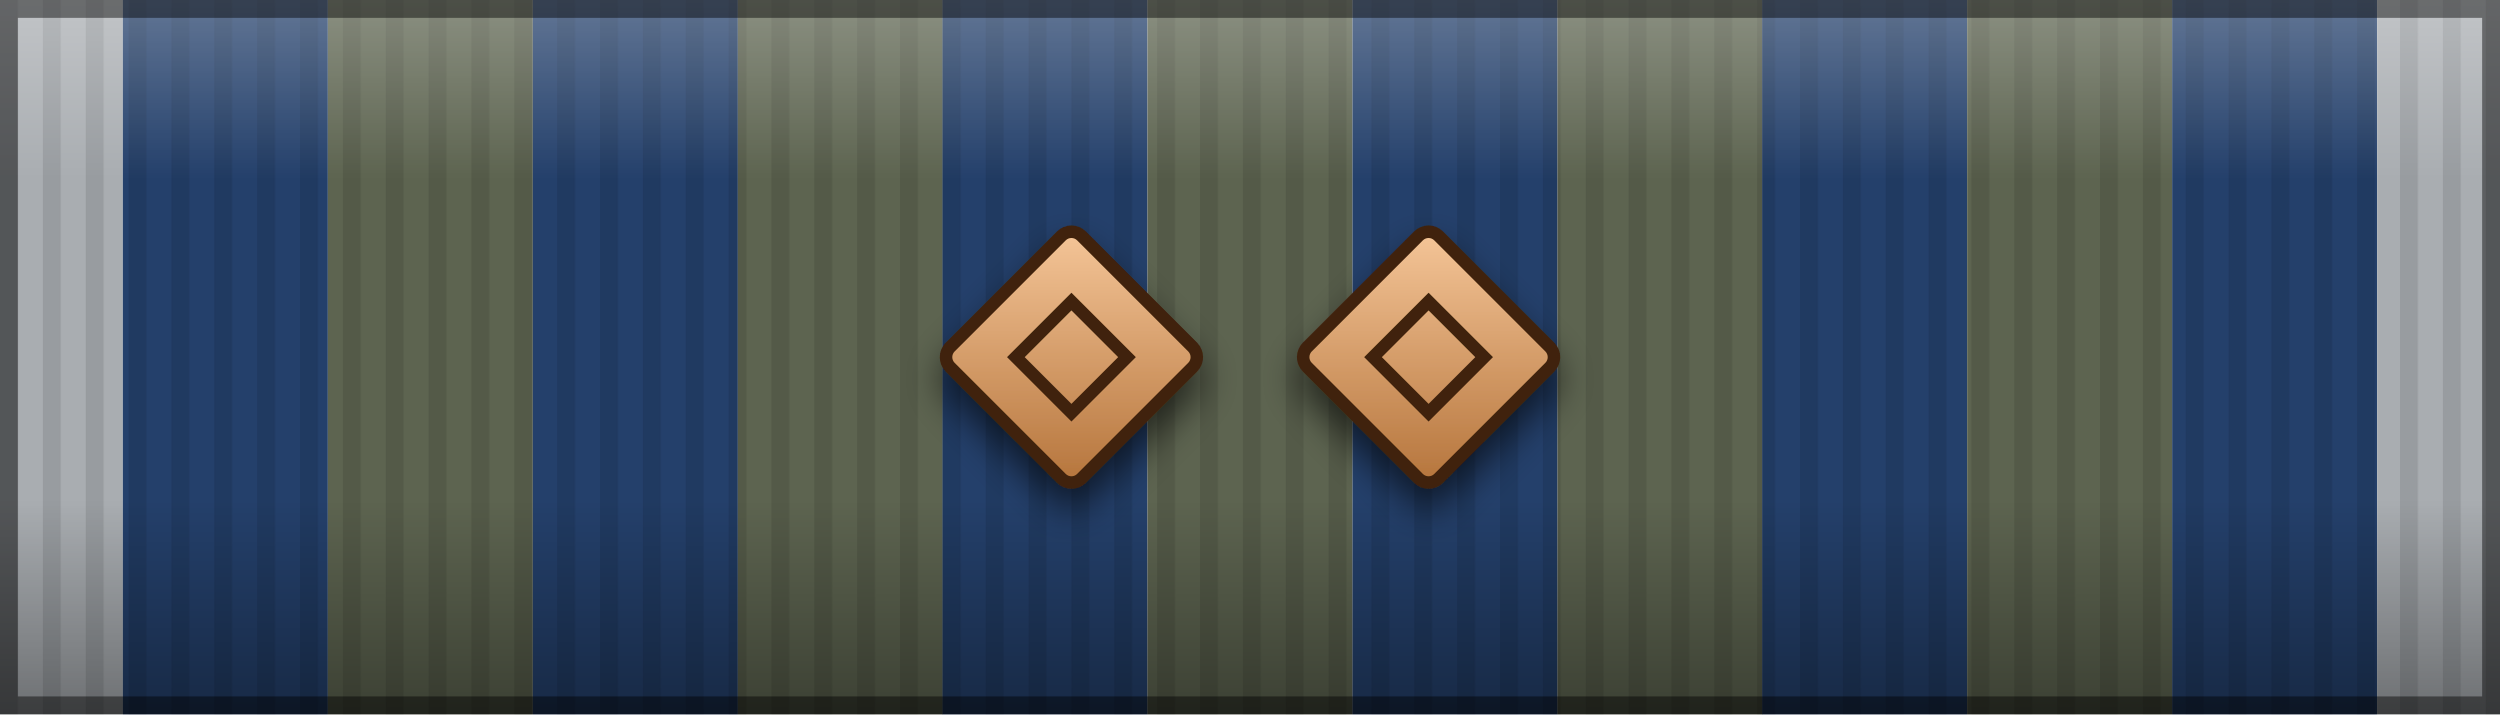
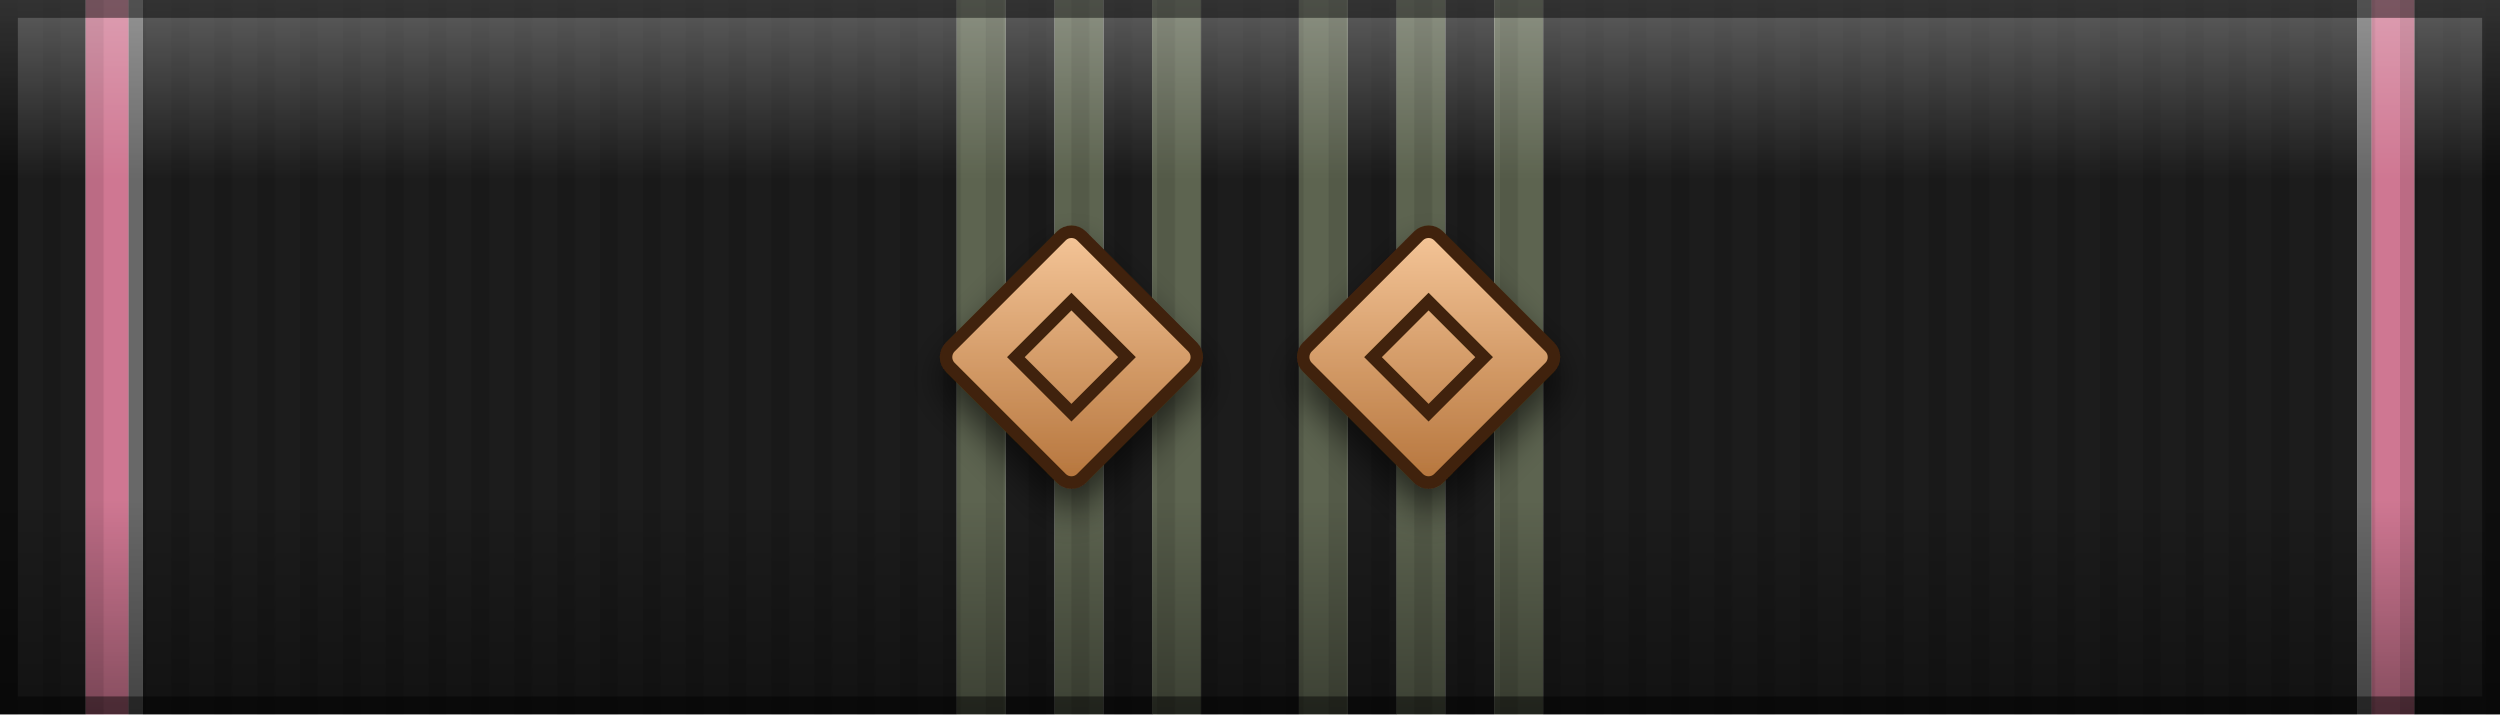
<svg xmlns="http://www.w3.org/2000/svg" viewBox="0 0 70 20" width="70" height="20">
  <defs>
    <linearGradient id="r372-shade" x1="0" y1="0" x2="0" y2="1">
      <stop offset="0" stop-color="#fff" stop-opacity="0.28" />
      <stop offset="0.25" stop-color="#fff" stop-opacity="0" />
      <stop offset="0.7" stop-color="#000" stop-opacity="0" />
      <stop offset="1" stop-color="#000" stop-opacity="0.35" />
    </linearGradient>
    <pattern id="r372-weave" width="1.2" height="1.2" patternUnits="userSpaceOnUse">
      <rect width="0.5" height="1.2" fill="#000" opacity="0.1" />
    </pattern>
    <linearGradient id="r372-metal" x1="0" y1="0" x2="1" y2="1">
      <stop offset="0" stop-color="#f6c79a" />
      <stop offset="1" stop-color="#b4733a" />
    </linearGradient>
    <filter id="r372-shadow" x="-20%" y="-20%" width="140%" height="140%">
      <feDropShadow dx="0" dy="0.6" stdDeviation="0.5" flood-color="#000" flood-opacity="0.6" />
    </filter>
  </defs>
-   <rect x="0" y="0" width="3.44" height="20" fill="#a9adb1" />
-   <rect x="3.44" y="0" width="5.74" height="20" fill="#24406b" />
-   <rect x="9.18" y="0" width="5.74" height="20" fill="#5d6450" />
-   <rect x="14.92" y="0" width="5.74" height="20" fill="#24406b" />
-   <rect x="20.66" y="0" width="5.74" height="20" fill="#5d6450" />
-   <rect x="26.39" y="0" width="5.74" height="20" fill="#24406b" />
-   <rect x="32.13" y="0" width="5.74" height="20" fill="#5d6450" />
-   <rect x="37.87" y="0" width="5.74" height="20" fill="#24406b" />
-   <rect x="43.61" y="0" width="5.74" height="20" fill="#5d6450" />
-   <rect x="49.34" y="0" width="5.74" height="20" fill="#24406b" />
-   <rect x="55.08" y="0" width="5.74" height="20" fill="#5d6450" />
-   <rect x="60.82" y="0" width="5.74" height="20" fill="#24406b" />
-   <rect x="66.56" y="0" width="3.44" height="20" fill="#a9adb1" />
+   <rect x="0" y="0" width="2.4" height="20" fill="#1c1c1c" />
+   <rect x="67.6" y="0" width="2.4" height="20" fill="#1c1c1c" />
+   <rect x="2.4" y="0" width="1.2" height="20" fill="#cf7792" />
+   <rect x="66.4" y="0" width="1.2" height="20" fill="#cf7792" />
+   <rect x="3.6" y="0" width="0.4" height="20" fill="#000" fill-opacity="0.55" />
+   <rect x="66" y="0" width="0.4" height="20" fill="#000" fill-opacity="0.55" />
+   <rect x="4" y="0" width="22.79" height="20" fill="#1c1c1c" />
+   <rect x="26.79" y="0" width="1.37" height="20" fill="#5d6450" />
+   <rect x="28.16" y="0" width="1.37" height="20" fill="#1c1c1c" />
+   <rect x="29.53" y="0" width="1.37" height="20" fill="#5d6450" />
+   <rect x="30.9" y="0" width="1.37" height="20" fill="#1c1c1c" />
+   <rect x="32.26" y="0" width="1.37" height="20" fill="#5d6450" />
+   <rect x="33.63" y="0" width="2.74" height="20" fill="#1c1c1c" />
+   <rect x="36.37" y="0" width="1.37" height="20" fill="#5d6450" />
+   <rect x="37.74" y="0" width="1.37" height="20" fill="#1c1c1c" />
+   <rect x="39.1" y="0" width="1.37" height="20" fill="#5d6450" />
+   <rect x="40.47" y="0" width="1.37" height="20" fill="#1c1c1c" />
+   <rect x="41.84" y="0" width="1.37" height="20" fill="#5d6450" />
+   <rect x="43.21" y="0" width="22.79" height="20" fill="#1c1c1c" />
  <rect width="70" height="20" fill="url(#r372-weave)" />
  <rect width="70" height="20" fill="url(#r372-shade)" />
  <rect x="0.25" y="0.25" width="69.5" height="19.5" fill="none" stroke="#000" stroke-opacity="0.45" stroke-width="0.5" />
  <g filter="url(#r372-shadow)">
    <g transform="translate(30 10) rotate(45)" fill="url(#r372-metal)" stroke="#3f230b" stroke-width="0.35">
      <rect x="-2.6" y="-2.6" width="5.2" height="5.2" rx="0.4" />
      <rect x="-1.1" y="-1.1" width="2.2" height="2.2" fill="none" />
    </g>
    <g transform="translate(40 10) rotate(45)" fill="url(#r372-metal)" stroke="#3f230b" stroke-width="0.35">
      <rect x="-2.6" y="-2.6" width="5.2" height="5.2" rx="0.4" />
      <rect x="-1.1" y="-1.1" width="2.2" height="2.2" fill="none" />
    </g>
  </g>
</svg>
